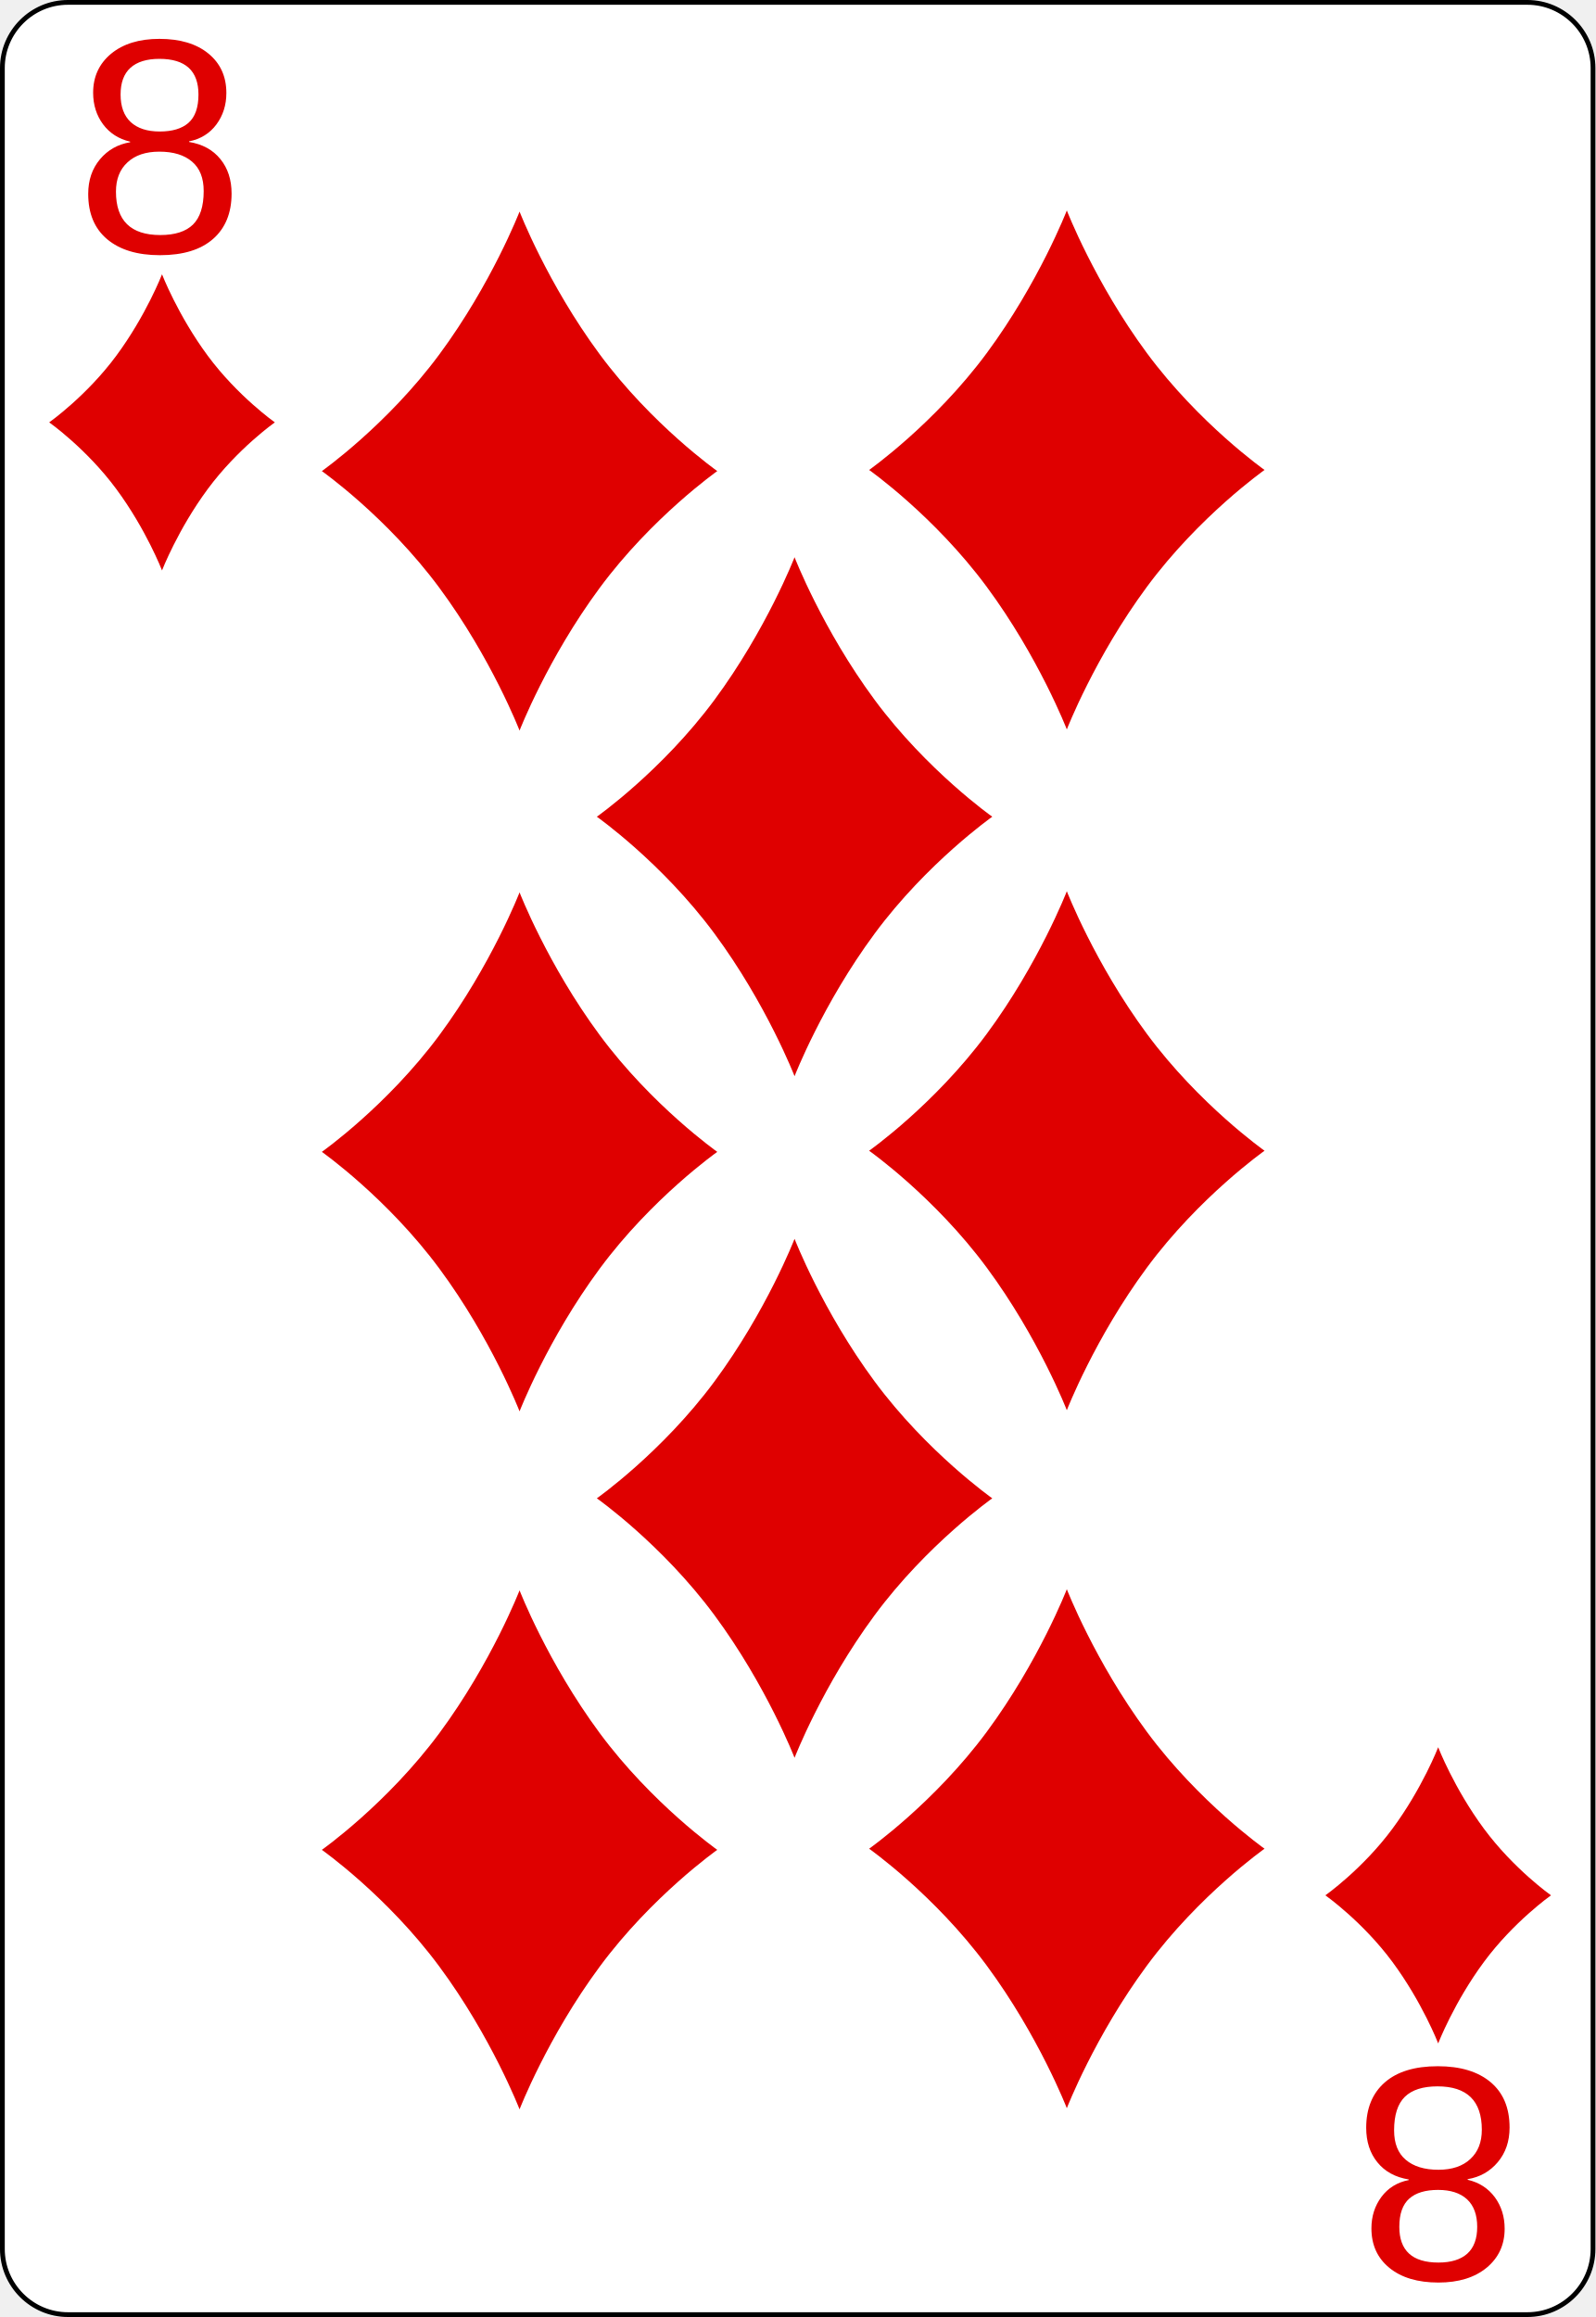
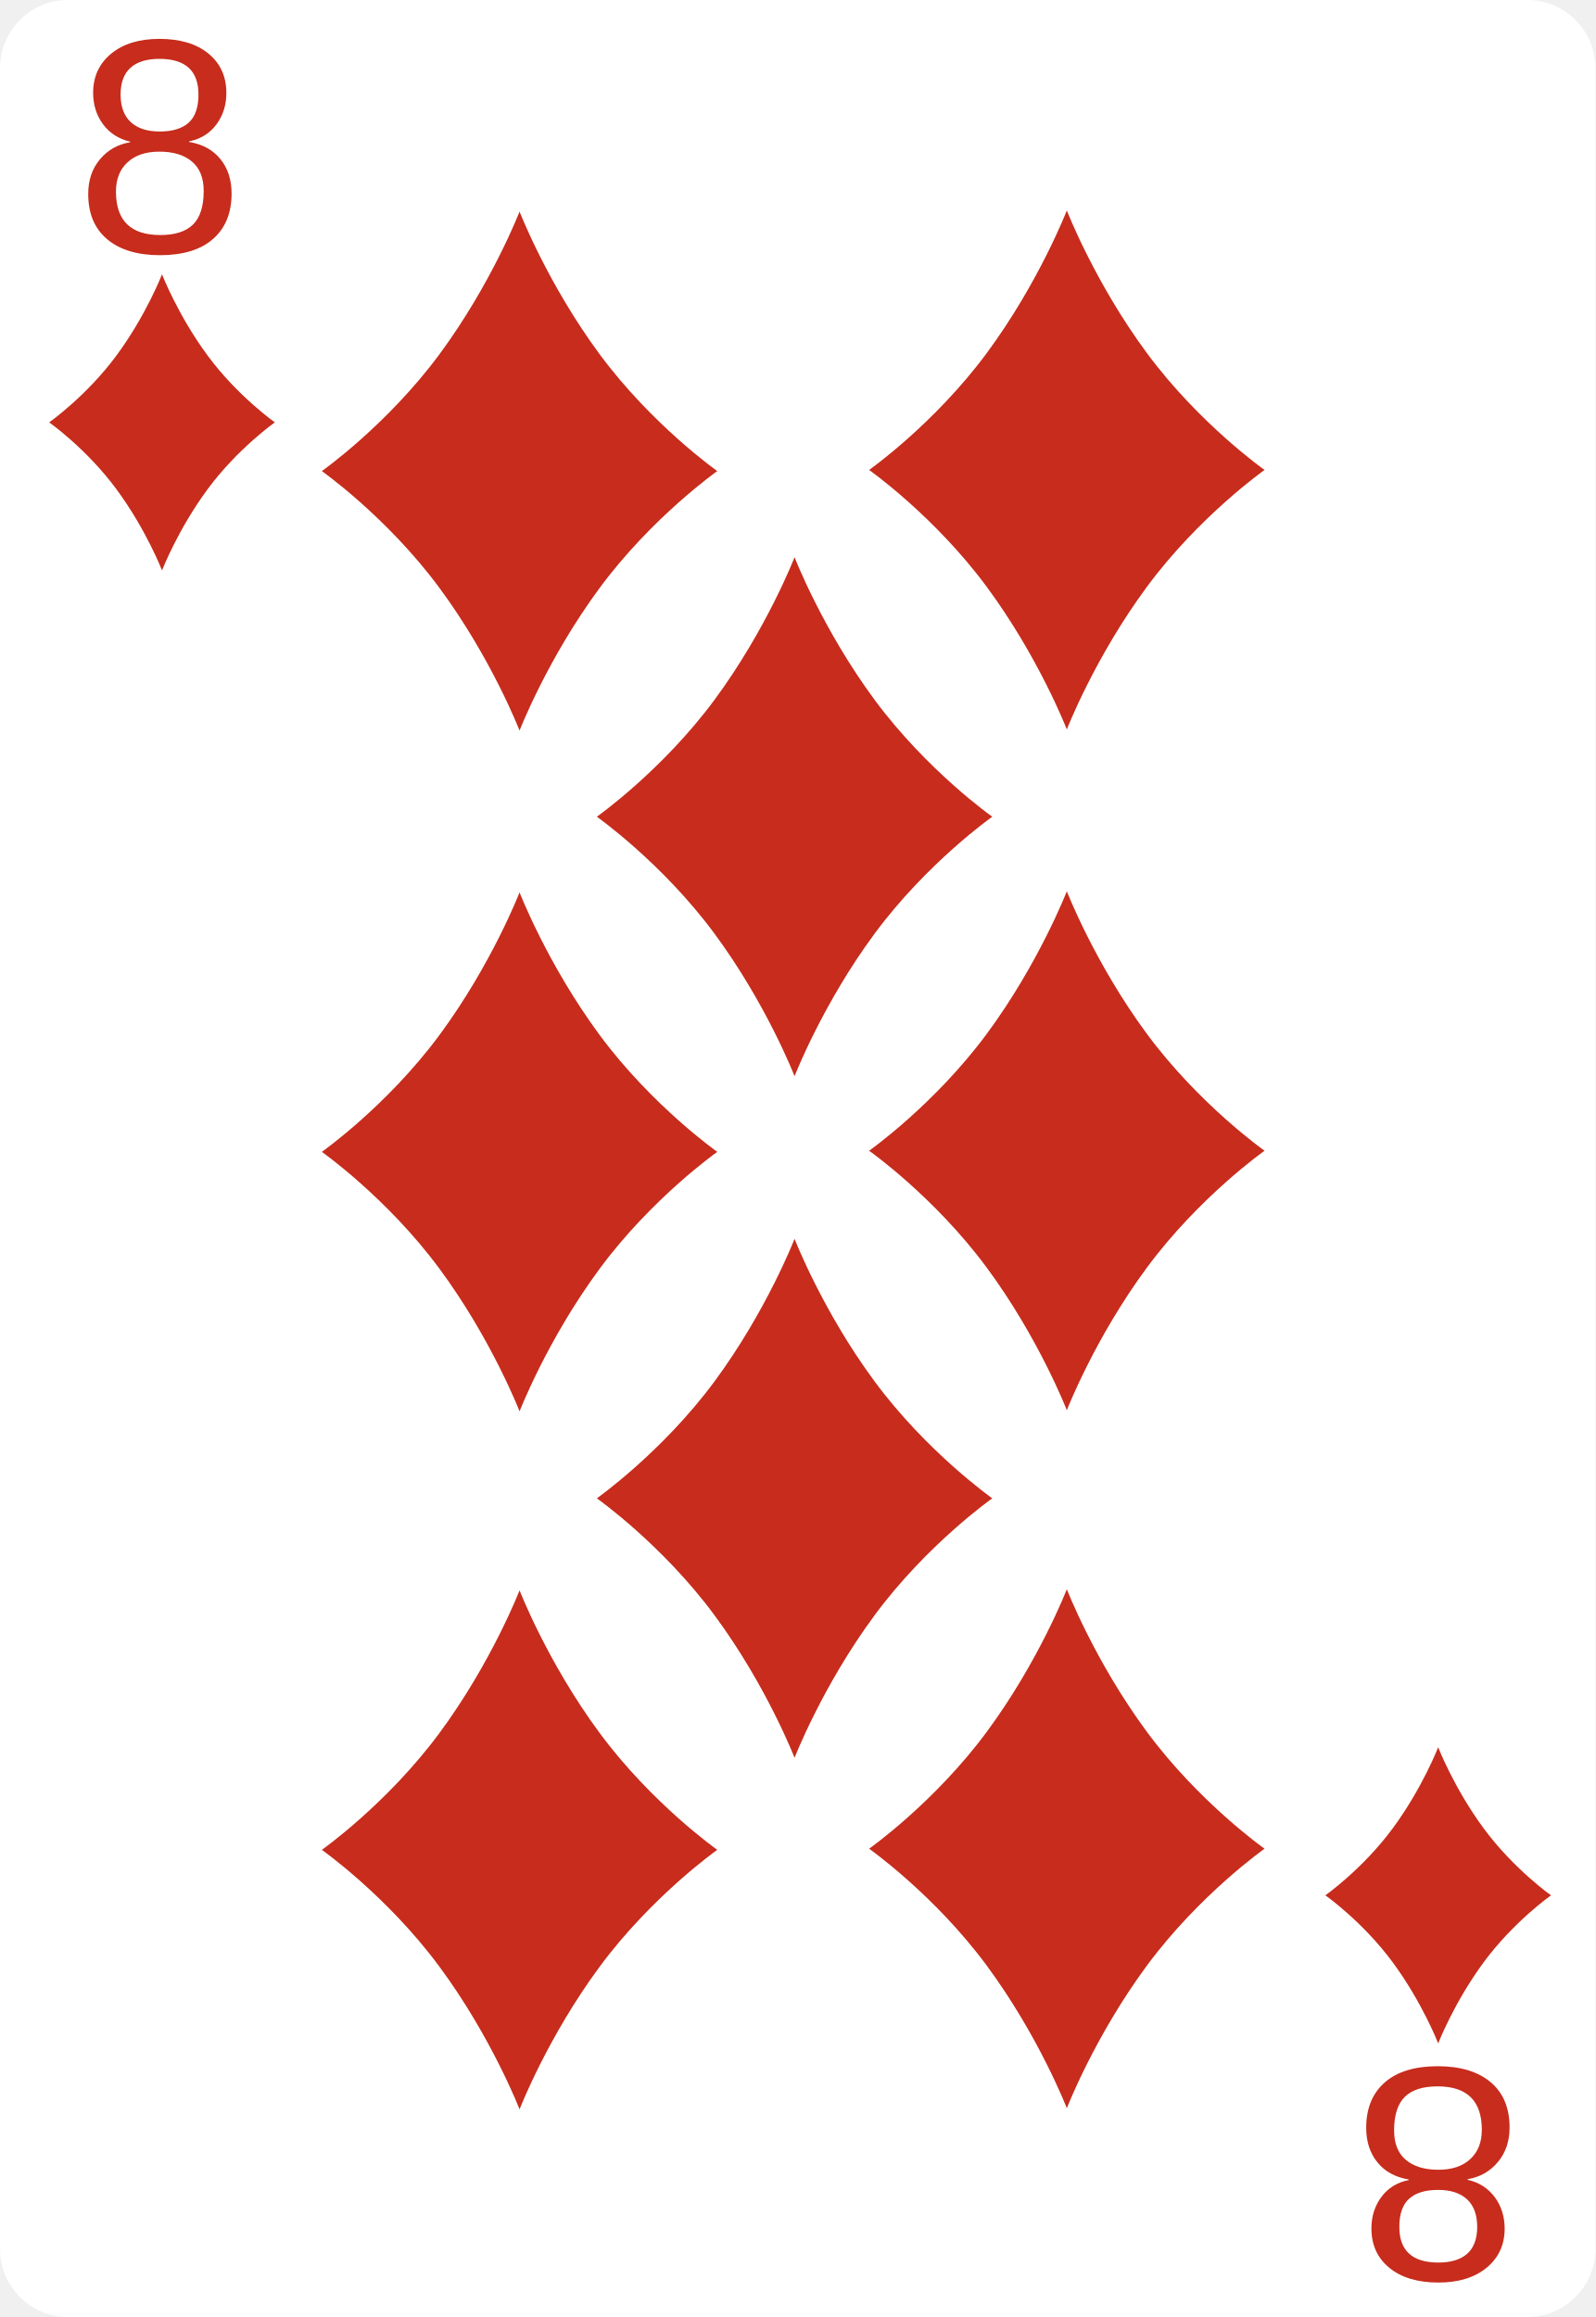
<svg xmlns="http://www.w3.org/2000/svg" xmlns:xlink="http://www.w3.org/1999/xlink" width="167.087pt" height="242.667pt" viewBox="0 0 167.087 242.667" xml:space="preserve" id="svg2" version="1.1">
  <defs id="defs41">
    <radialGradient xlink:href="#linearGradient3773" id="radialGradient3781" cx="-0.158" cy="-8.835" fx="-0.158" fy="-8.835" r="8" gradientTransform="matrix(-1.584269,-0.02349808,0.03071979,-2.477574,-0.2485638,-26.71351)" gradientUnits="userSpaceOnUse" />
    <linearGradient id="linearGradient3773">
-       <stop style="stop-color:#000000;stop-opacity:1;" offset="0" id="stop3775" />
-       <stop style="stop-color:#000000;stop-opacity:0.649;" offset="1" id="stop3777" />
+       <stop style="stop-color:#333333;stop-opacity:1;" offset="0" id="stop3775" />
+       <stop style="stop-color:#333333;stop-opacity:0.649;" offset="1" id="stop3777" />
    </linearGradient>
    <radialGradient xlink:href="#linearGradient3773" id="radialGradient3957" cx="-0.158" cy="-8.835" fx="-0.158" fy="-8.835" r="8" gradientTransform="matrix(-1.584269,-0.02349808,0.03071979,-2.477574,-0.2485638,-26.71351)" gradientUnits="userSpaceOnUse" />
    <linearGradient id="linearGradient3959">
-       <stop style="stop-color:#000000;stop-opacity:1;" offset="0" id="stop3961" />
-       <stop style="stop-color:#000000;stop-opacity:0.649;" offset="1" id="stop3963" />
+       <stop style="stop-color:#333333;stop-opacity:1;" offset="0" id="stop3961" />
+       <stop style="stop-color:#333333;stop-opacity:0.649;" offset="1" id="stop3963" />
    </linearGradient>
    <radialGradient r="81.903" fy="509.476" fx="168.025" cy="509.476" cx="168.025" gradientTransform="matrix(1.25656,-0.7774064,0.3366382,0.5361257,-221.2021,359.2426)" gradientUnits="userSpaceOnUse" id="radialGradient3975" xlink:href="#linearGradient3784-4" />
    <linearGradient id="linearGradient3784-4">
      <stop style="stop-color:#ffffff;stop-opacity:0.435;" offset="0" id="stop3786-8" />
-       <stop style="stop-color:#000000;stop-opacity:0;" offset="1" id="stop3788-6" />
+       <stop style="stop-color:#333333;stop-opacity:0;" offset="1" id="stop3788-6" />
    </linearGradient>
    <radialGradient xlink:href="#linearGradient3784-4-5" id="radialGradient3929" gradientUnits="userSpaceOnUse" gradientTransform="matrix(1.25656,-0.7774064,0.3366382,0.5361257,-221.2021,359.2426)" cx="168.025" cy="509.476" fx="168.025" fy="509.476" r="81.903" />
    <linearGradient id="linearGradient3784-4-5">
      <stop style="stop-color:#ffffff;stop-opacity:0.489;" offset="0" id="stop3786-8-0" />
-       <stop style="stop-color:#000000;stop-opacity:0;" offset="1" id="stop3788-6-3" />
+       <stop style="stop-color:#333333;stop-opacity:0;" offset="1" id="stop3788-6-3" />
    </linearGradient>
    <radialGradient xlink:href="#linearGradient3784-4-1" id="radialGradient3927" gradientUnits="userSpaceOnUse" gradientTransform="matrix(1.25656,-0.7774064,0.3366382,0.5361257,-221.2021,359.2426)" cx="168.025" cy="509.476" fx="168.025" fy="509.476" r="81.903" />
    <linearGradient id="linearGradient3784-4-1">
      <stop style="stop-color:#ffffff;stop-opacity:0.237;" offset="0" id="stop3786-8-03" />
-       <stop style="stop-color:#000000;stop-opacity:0;" offset="1" id="stop3788-6-6" />
+       <stop style="stop-color:#333333;stop-opacity:0;" offset="1" id="stop3788-6-6" />
    </linearGradient>
    <linearGradient id="linearGradient3768">
-       <stop style="stop-color:#df0000;stop-opacity:1;" offset="0" id="stop3770" />
-       <stop style="stop-color:#df0000;stop-opacity:0.672;" offset="1" id="stop3772" />
+       <stop style="stop-color:#C72C1C;stop-opacity:1;" offset="0" id="stop3770" />
+       <stop style="stop-color:#C72C1C;stop-opacity:0.672;" offset="1" id="stop3772" />
    </linearGradient>
    <linearGradient id="linearGradient3784-4-6">
      <stop style="stop-color:#ffffff;stop-opacity:0.313;" offset="0" id="stop3786-8-8" />
-       <stop style="stop-color:#000000;stop-opacity:0;" offset="1" id="stop3788-6-8" />
+       <stop style="stop-color:#333333;stop-opacity:0;" offset="1" id="stop3788-6-8" />
    </linearGradient>
    <radialGradient r="81.903" fy="492.632" fx="159.354" cy="492.632" cx="159.354" gradientTransform="matrix(1.089478,-0.715138,0.4464527,0.6562658,-244.9333,290.9185)" gradientUnits="userSpaceOnUse" id="radialGradient4013-8" xlink:href="#linearGradient3784-4-2" />
    <linearGradient id="linearGradient3784-4-2">
      <stop style="stop-color:#ffffff;stop-opacity:0.29;" offset="0" id="stop3786-8-1" />
-       <stop style="stop-color:#000000;stop-opacity:0;" offset="1" id="stop3788-6-5" />
+       <stop style="stop-color:#333333;stop-opacity:0;" offset="1" id="stop3788-6-5" />
    </linearGradient>
    <linearGradient id="linearGradient2984">
-       <stop style="stop-color:#df0000;stop-opacity:1;" offset="0" id="stop2986" />
-       <stop style="stop-color:#df0000;stop-opacity:0.641;" offset="1" id="stop2988" />
+       <stop style="stop-color:#C72C1C;stop-opacity:1;" offset="0" id="stop2986" />
+       <stop style="stop-color:#C72C1C;stop-opacity:0.641;" offset="1" id="stop2988" />
    </linearGradient>
    <linearGradient id="linearGradient3784-4-4">
      <stop style="stop-color:#ffffff;stop-opacity:0.435;" offset="0" id="stop3786-8-8-2" />
-       <stop style="stop-color:#000000;stop-opacity:0;" offset="1" id="stop3788-6-1" />
+       <stop style="stop-color:#333333;stop-opacity:0;" offset="1" id="stop3788-6-1" />
    </linearGradient>
    <radialGradient r="81.903" fy="511.223" fx="171.487" cy="511.223" cx="171.487" gradientTransform="matrix(1.152989,-0.6739155,0.3948202,0.6754904,-233.6326,270.4008)" gradientUnits="userSpaceOnUse" id="radialGradient3100" xlink:href="#linearGradient3784-4-4" />
    <radialGradient xlink:href="#linearGradient2984" id="radialGradient3137" gradientUnits="userSpaceOnUse" gradientTransform="matrix(-1.122416,0.00551393,-0.00908973,-1.85031,-0.0293938,-10.2277)" cx="1.6632675e-13" cy="-3.234" fx="1.6632675e-13" fy="-3.234" r="8" />
  </defs>
-   <g id="Layer_x0020_1" style="fill-rule:nonzero;clip-rule:nonzero;stroke:#000000;stroke-miterlimit:4;">
+   <g id="Layer_x0020_1" style="fill-rule:nonzero;clip-rule:nonzero;stroke:#FFFFFF;stroke-width:0;">
    <path style="fill:#FFFFFF;stroke-width:0.5;" d="M166.837,235.548c0,3.777-3.087,6.869-6.871,6.869H7.111c-3.775,0-6.861-3.092-6.861-6.869V7.12C0.25,3.343,3.336,0.25,7.111,0.25h152.855    c3.784,0,6.871,3.093,6.871,6.87v228.428z" id="path5" />
    <g style="stroke:none;" id="g7">
      <g id="g9">
				
			</g>
    </g>
    <g id="g15">
			
		</g>
    <g id="g19">
			
		</g>
    <g style="stroke:none;" id="g23">
      <g id="g25">
				
			</g>
    </g>
    <g style="stroke:none;" id="g31">
      <g id="g33">
				
			</g>
    </g>
  </g>
-   <text xml:space="preserve" style="font-size:32px;font-style:normal;font-weight:normal;line-height:125%;letter-spacing:0px;word-spacing:0px;fill:#df0000;fill-opacity:1;stroke:none;font-family:Bitstream Vera Sans" x="7.846" y="26.413" id="text3788">
-     <tspan id="tspan3790" x="7.846" y="26.413" style="font-style:normal;font-variant:normal;font-weight:normal;font-stretch:normal;fill:#df0000;fill-opacity:1;font-family:Arial;-inkscape-font-specification:Arial">8</tspan>
+   <text xml:space="preserve" style="font-size:32px;font-style:normal;font-weight:normal;line-height:125%;letter-spacing:0px;word-spacing:0px;fill:#C72C1C;fill-opacity:1;stroke:none;font-family:Bitstream Vera Sans" x="7.846" y="26.413" id="text3788">
+     <tspan id="tspan3790" x="7.846" y="26.413" style="font-style:normal;font-variant:normal;font-weight:normal;font-stretch:normal;fill:#C72C1C;fill-opacity:1;font-family:Arial;-inkscape-font-specification:Arial">8</tspan>
  </text>
-   <text xml:space="preserve" style="font-size:32px;font-style:normal;font-weight:normal;line-height:125%;letter-spacing:0px;word-spacing:0px;fill:#df0000;fill-opacity:1;stroke:none;font-family:Bitstream Vera Sans" x="-159.488" y="-216.715" id="text3788-4" transform="scale(-1,-1)">
-     <tspan id="tspan3790-3" x="-159.488" y="-216.715" style="font-style:normal;font-variant:normal;font-weight:normal;font-stretch:normal;fill:#df0000;fill-opacity:1;font-family:Arial;-inkscape-font-specification:Arial">8</tspan>
+   <text xml:space="preserve" style="font-size:32px;font-style:normal;font-weight:normal;line-height:125%;letter-spacing:0px;word-spacing:0px;fill:#C72C1C;fill-opacity:1;stroke:none;font-family:Bitstream Vera Sans" x="-159.488" y="-216.715" id="text3788-4" transform="scale(-1,-1)">
+     <tspan id="tspan3790-3" x="-159.488" y="-216.715" style="font-style:normal;font-variant:normal;font-weight:normal;font-stretch:normal;fill:#C72C1C;fill-opacity:1;font-family:Arial;-inkscape-font-specification:Arial">8</tspan>
  </text>
  <g transform="matrix(1.476906,0,0,1.476906,16.9681,44.23616)" id="layer1-2-6">
-     <path style="fill:#df0000" id="dl-6" d="M 3.243,-4.725 C 1.126,-7.589 0,-10.5 0,-10.5 c 0,0 -1.126,2.911 -3.243,5.775 C -5.361,-1.862 -8,0 -8,0 -8,0 -5.361,1.861 -3.243,4.726 -1.126,7.589 0,10.5 0,10.5 0,10.5 1.126,7.589 3.243,4.726 5.361,1.861 8,0 8,0 8,0 5.361,-1.862 3.243,-4.725 z" />
+     <path style="fill:#C72C1C" id="dl-6" d="M 3.243,-4.725 C 1.126,-7.589 0,-10.5 0,-10.5 c 0,0 -1.126,2.911 -3.243,5.775 C -5.361,-1.862 -8,0 -8,0 -8,0 -5.361,1.861 -3.243,4.726 -1.126,7.589 0,10.5 0,10.5 0,10.5 1.126,7.589 3.243,4.726 5.361,1.861 8,0 8,0 8,0 5.361,-1.862 3.243,-4.725 z" />
  </g>
  <g transform="matrix(1.476906,0,0,1.476906,150.6209,198.5035)" id="layer1-2-6-4">
-     <path style="fill:#df0000" id="dl-6-9" d="M 3.243,-4.725 C 1.126,-7.589 0,-10.5 0,-10.5 c 0,0 -1.126,2.911 -3.243,5.775 C -5.361,-1.862 -8,0 -8,0 -8,0 -5.361,1.861 -3.243,4.726 -1.126,7.589 0,10.5 0,10.5 0,10.5 1.126,7.589 3.243,4.726 5.361,1.861 8,0 8,0 8,0 5.361,-1.862 3.243,-4.725 z" />
+     <path style="fill:#C72C1C" id="dl-6-9" d="M 3.243,-4.725 C 1.126,-7.589 0,-10.5 0,-10.5 c 0,0 -1.126,2.911 -3.243,5.775 C -5.361,-1.862 -8,0 -8,0 -8,0 -5.361,1.861 -3.243,4.726 -1.126,7.589 0,10.5 0,10.5 0,10.5 1.126,7.589 3.243,4.726 5.361,1.861 8,0 8,0 8,0 5.361,-1.862 3.243,-4.725 z" />
  </g>
  <g transform="matrix(2.588291,0,0,2.588291,111.7287,193.6219)" id="layer1-2-6-8">
-     <path style="fill:#df0000" id="dl-6-8" d="M 3.243,-4.725 C 1.126,-7.589 0,-10.5 0,-10.5 c 0,0 -1.126,2.911 -3.243,5.775 C -5.361,-1.862 -8,0 -8,0 -8,0 -5.361,1.861 -3.243,4.726 -1.126,7.589 0,10.5 0,10.5 0,10.5 1.126,7.589 3.243,4.726 5.361,1.861 8,0 8,0 8,0 5.361,-1.862 3.243,-4.725 z" />
+     <path style="fill:#C72C1C" id="dl-6-8" d="M 3.243,-4.725 C 1.126,-7.589 0,-10.5 0,-10.5 c 0,0 -1.126,2.911 -3.243,5.775 C -5.361,-1.862 -8,0 -8,0 -8,0 -5.361,1.861 -3.243,4.726 -1.126,7.589 0,10.5 0,10.5 0,10.5 1.126,7.589 3.243,4.726 5.361,1.861 8,0 8,0 8,0 5.361,-1.862 3.243,-4.725 z" />
  </g>
  <g transform="matrix(2.588291,0,0,2.588291,111.7287,49.21954)" id="layer1-2-6-8-2">
-     <path style="fill:#df0000" id="dl-6-8-6" d="M 3.243,-4.725 C 1.126,-7.589 0,-10.5 0,-10.5 c 0,0 -1.126,2.911 -3.243,5.775 C -5.361,-1.862 -8,0 -8,0 -8,0 -5.361,1.861 -3.243,4.726 -1.126,7.589 0,10.5 0,10.5 0,10.5 1.126,7.589 3.243,4.726 5.361,1.861 8,0 8,0 8,0 5.361,-1.862 3.243,-4.725 z" />
+     <path style="fill:#C72C1C" id="dl-6-8-6" d="M 3.243,-4.725 C 1.126,-7.589 0,-10.5 0,-10.5 c 0,0 -1.126,2.911 -3.243,5.775 C -5.361,-1.862 -8,0 -8,0 -8,0 -5.361,1.861 -3.243,4.726 -1.126,7.589 0,10.5 0,10.5 0,10.5 1.126,7.589 3.243,4.726 5.361,1.861 8,0 8,0 8,0 5.361,-1.862 3.243,-4.725 z" />
  </g>
  <g transform="matrix(2.588291,0,0,2.588291,111.7287,120.5203)" id="layer1-2-6-8-2-8">
-     <path style="fill:#df0000" id="dl-6-8-6-8" d="M 3.243,-4.725 C 1.126,-7.589 0,-10.5 0,-10.5 c 0,0 -1.126,2.911 -3.243,5.775 C -5.361,-1.862 -8,0 -8,0 -8,0 -5.361,1.861 -3.243,4.726 -1.126,7.589 0,10.5 0,10.5 0,10.5 1.126,7.589 3.243,4.726 5.361,1.861 8,0 8,0 8,0 5.361,-1.862 3.243,-4.725 z" />
+     <path style="fill:#C72C1C" id="dl-6-8-6-8" d="M 3.243,-4.725 C 1.126,-7.589 0,-10.5 0,-10.5 c 0,0 -1.126,2.911 -3.243,5.775 C -5.361,-1.862 -8,0 -8,0 -8,0 -5.361,1.861 -3.243,4.726 -1.126,7.589 0,10.5 0,10.5 0,10.5 1.126,7.589 3.243,4.726 5.361,1.861 8,0 8,0 8,0 5.361,-1.862 3.243,-4.725 z" />
  </g>
  <g transform="matrix(2.588291,0,0,2.588291,54.41339,193.74)" id="layer1-2-6-8-8">
-     <path style="fill:#df0000" id="dl-6-8-8" d="M 3.243,-4.725 C 1.126,-7.589 0,-10.5 0,-10.5 c 0,0 -1.126,2.911 -3.243,5.775 C -5.361,-1.862 -8,0 -8,0 -8,0 -5.361,1.861 -3.243,4.726 -1.126,7.589 0,10.5 0,10.5 0,10.5 1.126,7.589 3.243,4.726 5.361,1.861 8,0 8,0 8,0 5.361,-1.862 3.243,-4.725 z" />
+     <path style="fill:#C72C1C" id="dl-6-8-8" d="M 3.243,-4.725 C 1.126,-7.589 0,-10.5 0,-10.5 c 0,0 -1.126,2.911 -3.243,5.775 C -5.361,-1.862 -8,0 -8,0 -8,0 -5.361,1.861 -3.243,4.726 -1.126,7.589 0,10.5 0,10.5 0,10.5 1.126,7.589 3.243,4.726 5.361,1.861 8,0 8,0 8,0 5.361,-1.862 3.243,-4.725 z" />
  </g>
  <g transform="matrix(2.588291,0,0,2.588291,54.41339,49.33766)" id="layer1-2-6-8-2-4">
-     <path style="fill:#df0000" id="dl-6-8-6-3" d="M 3.243,-4.725 C 1.126,-7.589 0,-10.5 0,-10.5 c 0,0 -1.126,2.911 -3.243,5.775 C -5.361,-1.862 -8,0 -8,0 -8,0 -5.361,1.861 -3.243,4.726 -1.126,7.589 0,10.5 0,10.5 0,10.5 1.126,7.589 3.243,4.726 5.361,1.861 8,0 8,0 8,0 5.361,-1.862 3.243,-4.725 z" />
+     <path style="fill:#C72C1C" id="dl-6-8-6-3" d="M 3.243,-4.725 C 1.126,-7.589 0,-10.5 0,-10.5 c 0,0 -1.126,2.911 -3.243,5.775 C -5.361,-1.862 -8,0 -8,0 -8,0 -5.361,1.861 -3.243,4.726 -1.126,7.589 0,10.5 0,10.5 0,10.5 1.126,7.589 3.243,4.726 5.361,1.861 8,0 8,0 8,0 5.361,-1.862 3.243,-4.725 z" />
  </g>
  <g transform="matrix(2.588291,0,0,2.588291,54.41339,120.6385)" id="layer1-2-6-8-2-8-1">
-     <path style="fill:#df0000" id="dl-6-8-6-8-4" d="M 3.243,-4.725 C 1.126,-7.589 0,-10.5 0,-10.5 c 0,0 -1.126,2.911 -3.243,5.775 C -5.361,-1.862 -8,0 -8,0 -8,0 -5.361,1.861 -3.243,4.726 -1.126,7.589 0,10.5 0,10.5 0,10.5 1.126,7.589 3.243,4.726 5.361,1.861 8,0 8,0 8,0 5.361,-1.862 3.243,-4.725 z" />
+     <path style="fill:#C72C1C" id="dl-6-8-6-8-4" d="M 3.243,-4.725 C 1.126,-7.589 0,-10.5 0,-10.5 c 0,0 -1.126,2.911 -3.243,5.775 C -5.361,-1.862 -8,0 -8,0 -8,0 -5.361,1.861 -3.243,4.726 -1.126,7.589 0,10.5 0,10.5 0,10.5 1.126,7.589 3.243,4.726 5.361,1.861 8,0 8,0 8,0 5.361,-1.862 3.243,-4.725 z" />
  </g>
  <g transform="matrix(2.588291,0,0,2.588291,83.21339,85.53779)" id="layer1-2-6-8-2-4-8">
-     <path style="fill:#df0000" id="dl-6-8-6-3-8" d="M 3.243,-4.725 C 1.126,-7.589 0,-10.5 0,-10.5 c 0,0 -1.126,2.911 -3.243,5.775 C -5.361,-1.862 -8,0 -8,0 -8,0 -5.361,1.861 -3.243,4.726 -1.126,7.589 0,10.5 0,10.5 0,10.5 1.126,7.589 3.243,4.726 5.361,1.861 8,0 8,0 8,0 5.361,-1.862 3.243,-4.725 z" />
+     <path style="fill:#C72C1C" id="dl-6-8-6-3-8" d="M 3.243,-4.725 C 1.126,-7.589 0,-10.5 0,-10.5 c 0,0 -1.126,2.911 -3.243,5.775 C -5.361,-1.862 -8,0 -8,0 -8,0 -5.361,1.861 -3.243,4.726 -1.126,7.589 0,10.5 0,10.5 0,10.5 1.126,7.589 3.243,4.726 5.361,1.861 8,0 8,0 8,0 5.361,-1.862 3.243,-4.725 z" />
  </g>
  <g transform="matrix(2.588291,0,0,2.588291,83.21339,156.9238)" id="layer1-2-6-8-8-6">
-     <path style="fill:#df0000" id="dl-6-8-8-8" d="M 3.243,-4.725 C 1.126,-7.589 0,-10.5 0,-10.5 c 0,0 -1.126,2.911 -3.243,5.775 C -5.361,-1.862 -8,0 -8,0 -8,0 -5.361,1.861 -3.243,4.726 -1.126,7.589 0,10.5 0,10.5 0,10.5 1.126,7.589 3.243,4.726 5.361,1.861 8,0 8,0 8,0 5.361,-1.862 3.243,-4.725 z" />
+     <path style="fill:#C72C1C" id="dl-6-8-8-8" d="M 3.243,-4.725 C 1.126,-7.589 0,-10.5 0,-10.5 c 0,0 -1.126,2.911 -3.243,5.775 C -5.361,-1.862 -8,0 -8,0 -8,0 -5.361,1.861 -3.243,4.726 -1.126,7.589 0,10.5 0,10.5 0,10.5 1.126,7.589 3.243,4.726 5.361,1.861 8,0 8,0 8,0 5.361,-1.862 3.243,-4.725 z" />
  </g>
</svg>
